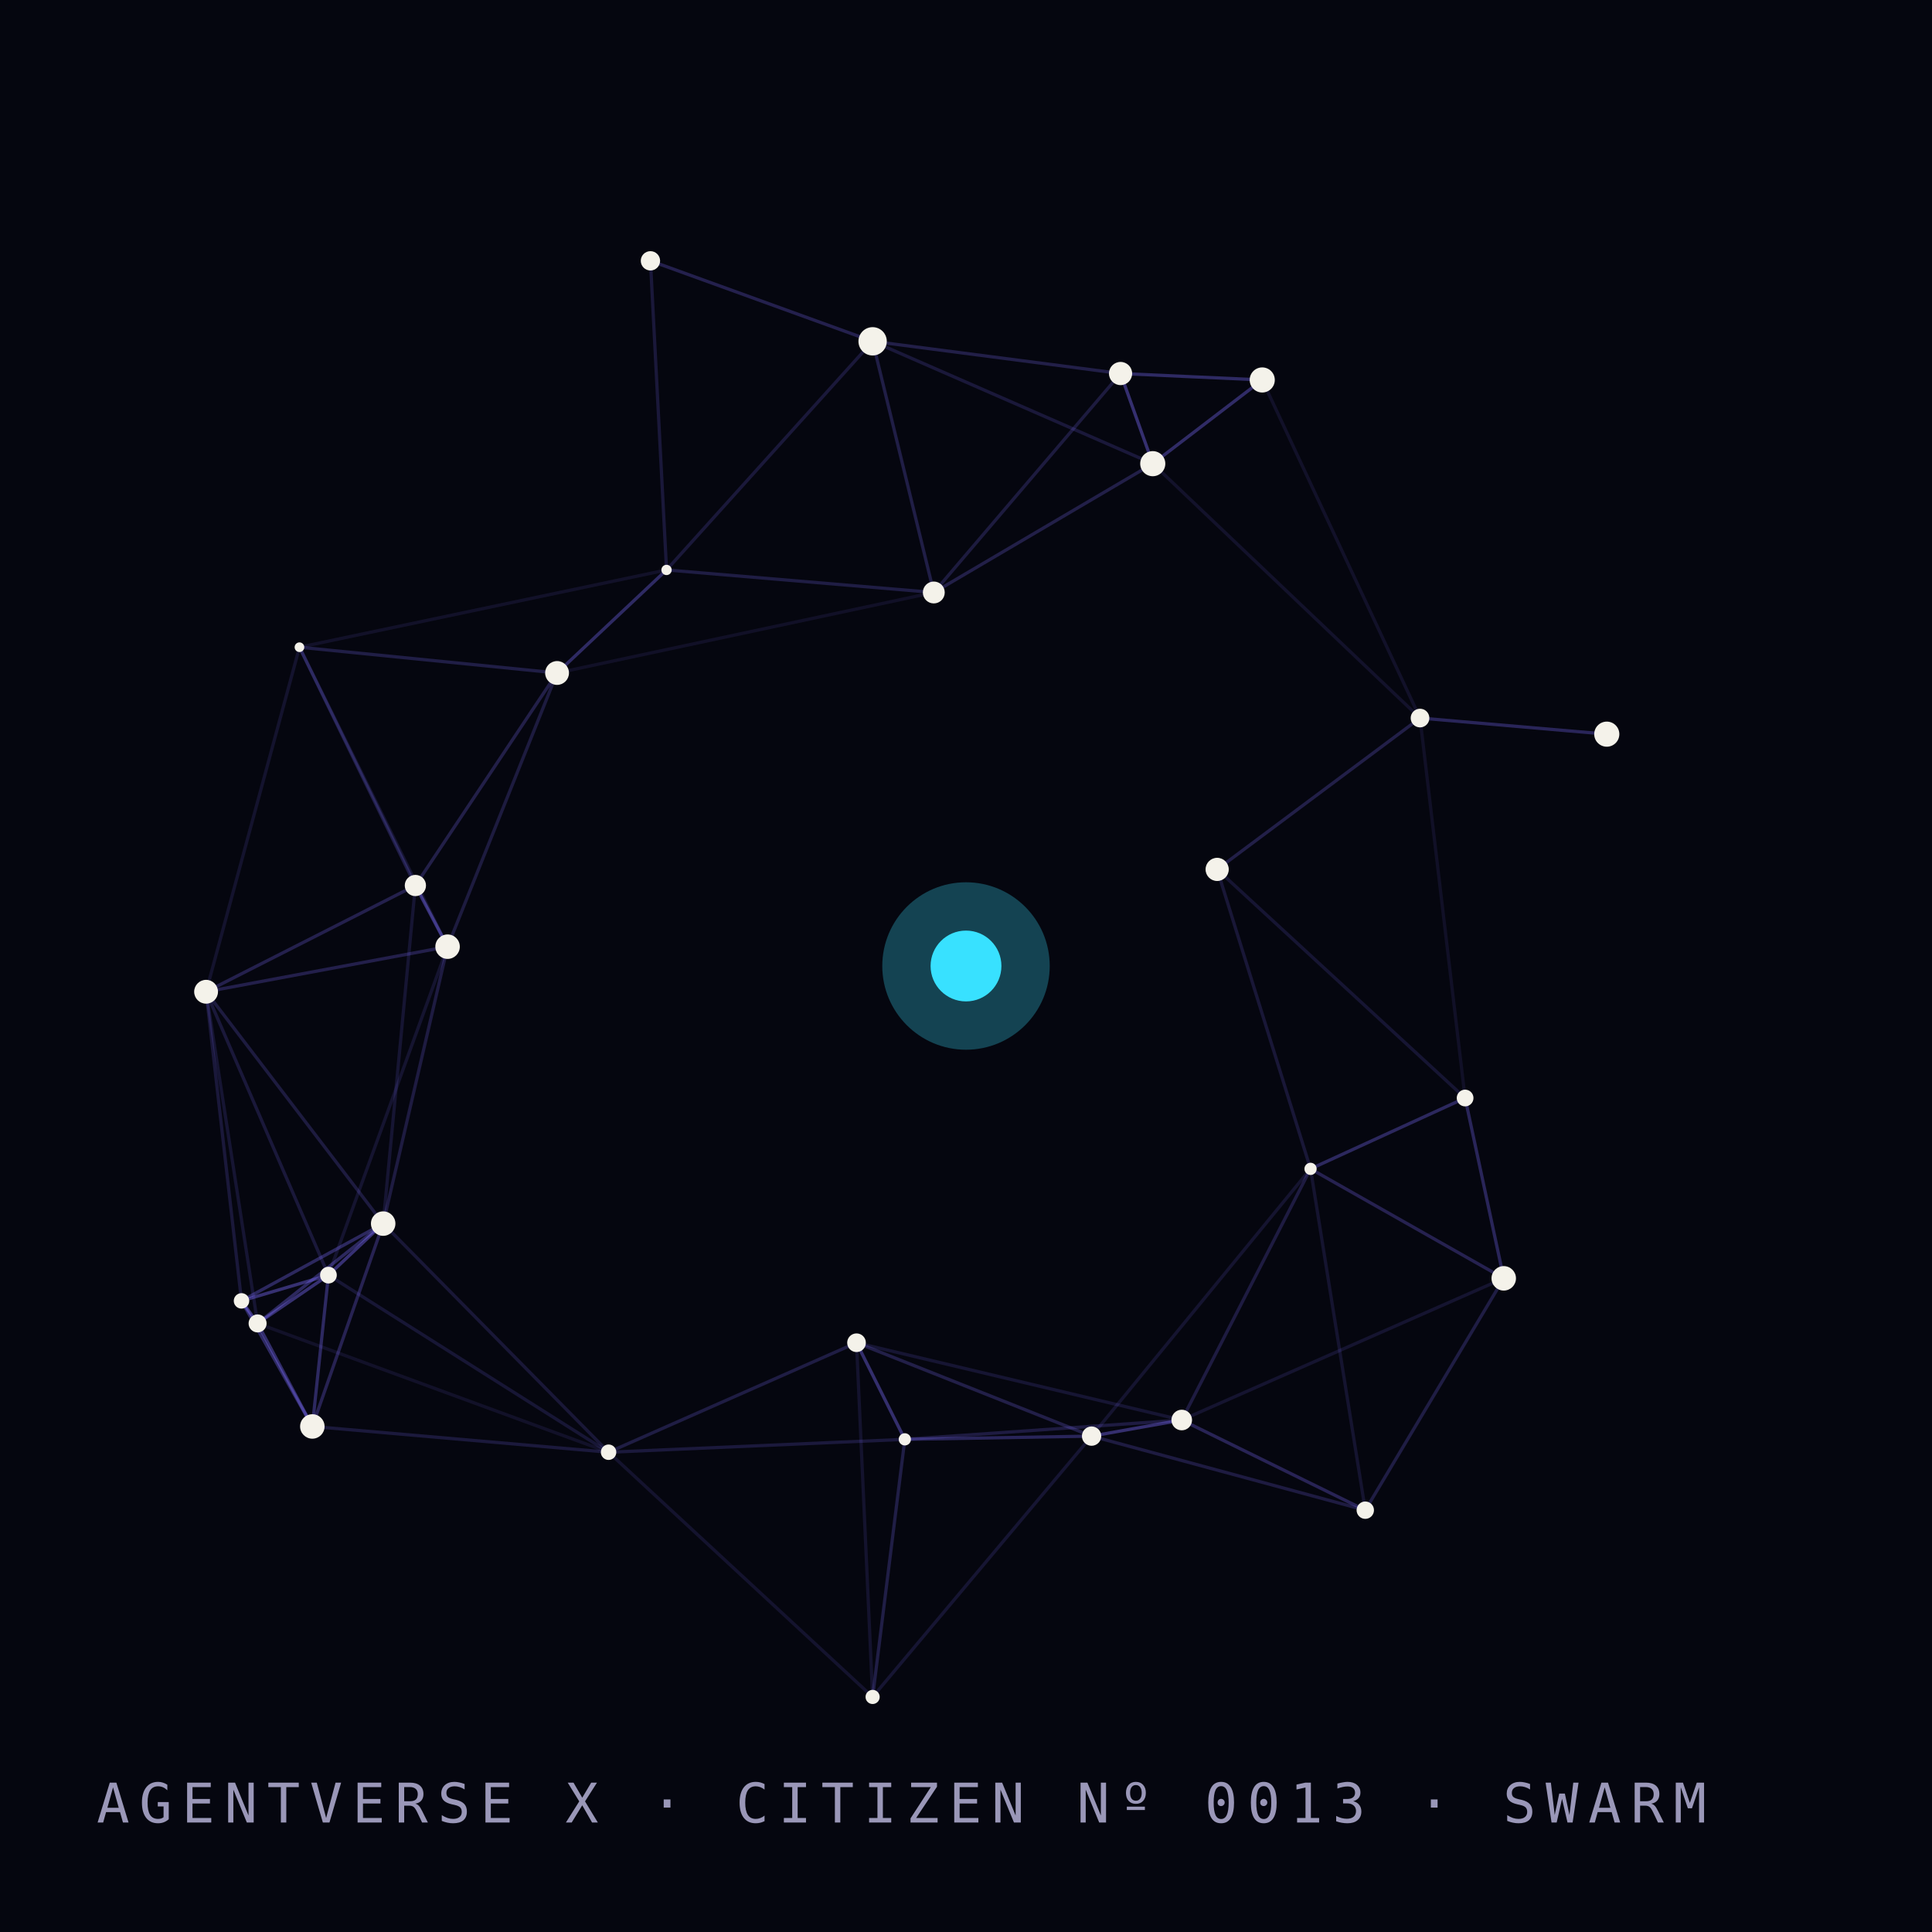
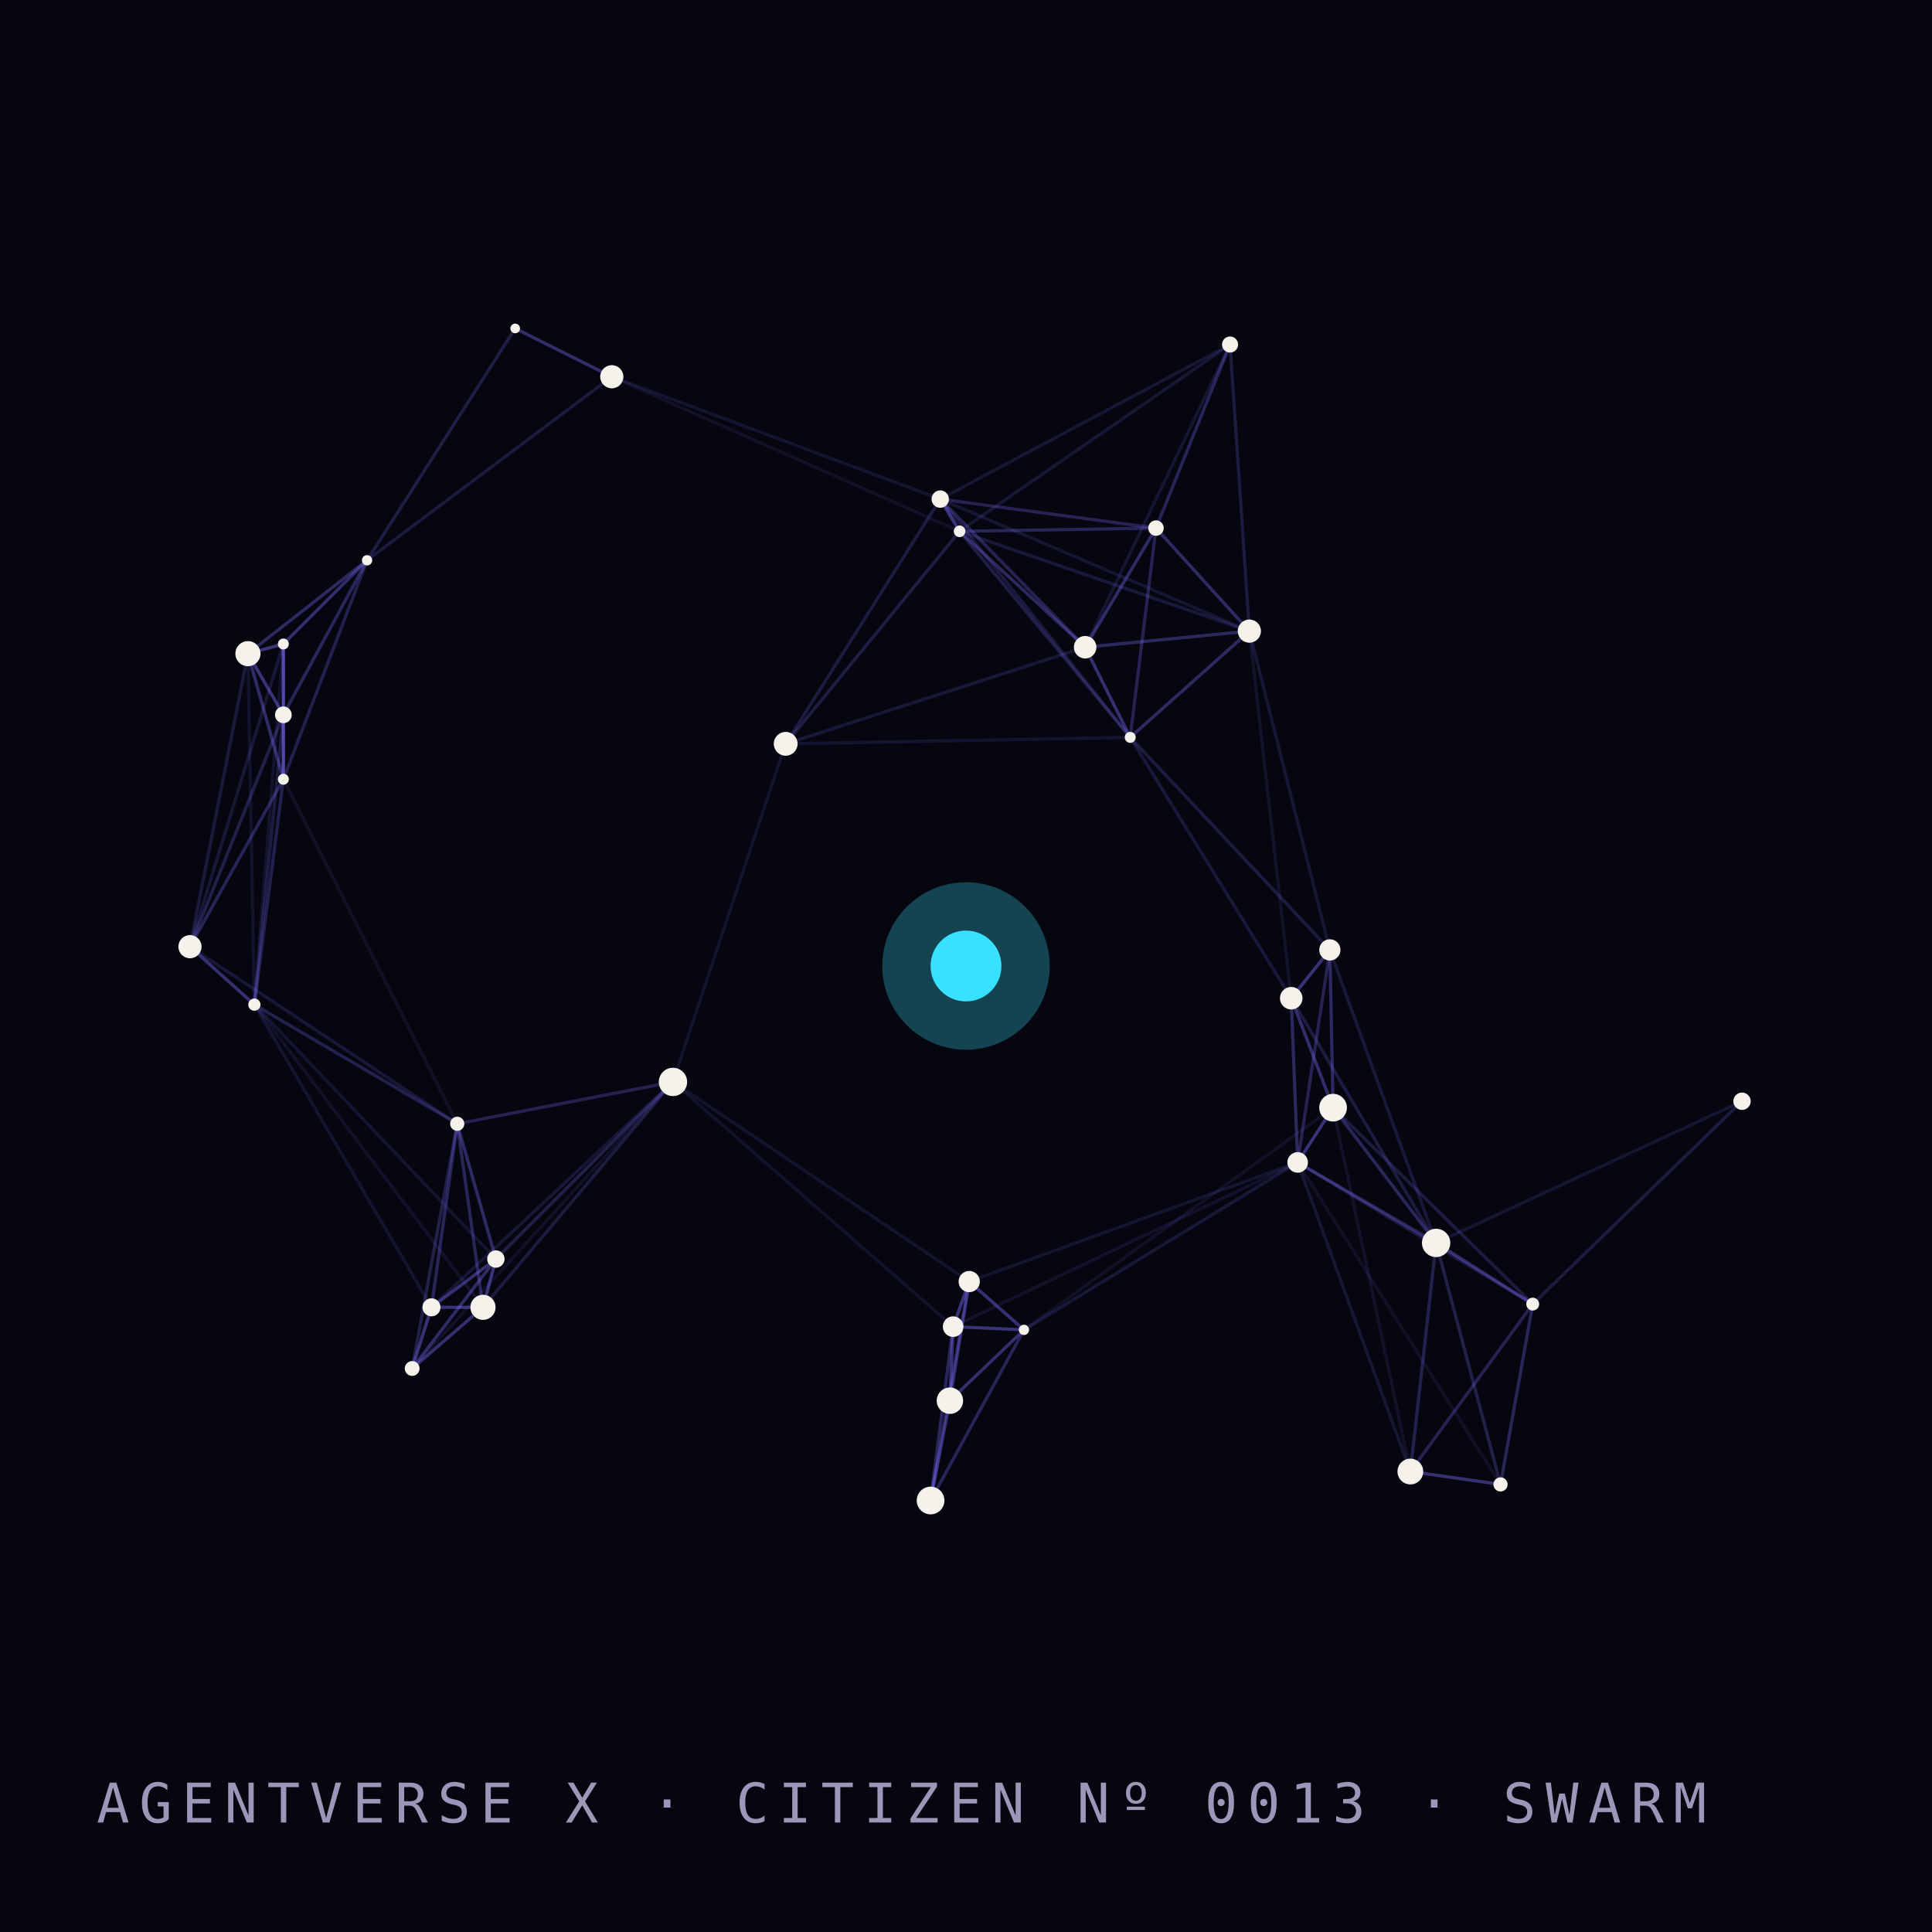
<svg xmlns="http://www.w3.org/2000/svg" width="600" height="600" viewBox="0 0 600 600">
  <rect width="600" height="600" fill="#05060f" />
-   <line x1="93" y1="201" x2="129" y2="275" stroke="#7c6cff" stroke-width="1" opacity="0.23" />
-   <line x1="93" y1="201" x2="139" y2="294" stroke="#7c6cff" stroke-width="1" opacity="0.15" />
-   <line x1="93" y1="201" x2="64" y2="308" stroke="#7c6cff" stroke-width="1" opacity="0.13" />
-   <line x1="93" y1="201" x2="207" y2="177" stroke="#7c6cff" stroke-width="1" opacity="0.11" />
-   <line x1="93" y1="201" x2="173" y2="209" stroke="#7c6cff" stroke-width="1" opacity="0.23" />
-   <line x1="392" y1="118" x2="441" y2="223" stroke="#7c6cff" stroke-width="1" opacity="0.11" />
-   <line x1="392" y1="118" x2="348" y2="116" stroke="#7c6cff" stroke-width="1" opacity="0.35" />
-   <line x1="392" y1="118" x2="358" y2="144" stroke="#7c6cff" stroke-width="1" opacity="0.36" />
-   <line x1="467" y1="397" x2="424" y2="469" stroke="#7c6cff" stroke-width="1" opacity="0.22" />
-   <line x1="467" y1="397" x2="367" y2="441" stroke="#7c6cff" stroke-width="1" opacity="0.14" />
-   <line x1="467" y1="397" x2="407" y2="363" stroke="#7c6cff" stroke-width="1" opacity="0.27" />
-   <line x1="467" y1="397" x2="455" y2="341" stroke="#7c6cff" stroke-width="1" opacity="0.31" />
-   <line x1="129" y1="275" x2="139" y2="294" stroke="#7c6cff" stroke-width="1" opacity="0.43" />
-   <line x1="129" y1="275" x2="64" y2="308" stroke="#7c6cff" stroke-width="1" opacity="0.26" />
-   <line x1="129" y1="275" x2="119" y2="380" stroke="#7c6cff" stroke-width="1" opacity="0.15" />
-   <line x1="129" y1="275" x2="173" y2="209" stroke="#7c6cff" stroke-width="1" opacity="0.24" />
-   <line x1="441" y1="223" x2="455" y2="341" stroke="#7c6cff" stroke-width="1" opacity="0.10" />
-   <line x1="441" y1="223" x2="358" y2="144" stroke="#7c6cff" stroke-width="1" opacity="0.12" />
-   <line x1="441" y1="223" x2="499" y2="228" stroke="#7c6cff" stroke-width="1" opacity="0.31" />
-   <line x1="441" y1="223" x2="378" y2="270" stroke="#7c6cff" stroke-width="1" opacity="0.24" />
-   <line x1="139" y1="294" x2="64" y2="308" stroke="#7c6cff" stroke-width="1" opacity="0.25" />
-   <line x1="139" y1="294" x2="102" y2="396" stroke="#7c6cff" stroke-width="1" opacity="0.14" />
-   <line x1="139" y1="294" x2="119" y2="380" stroke="#7c6cff" stroke-width="1" opacity="0.21" />
-   <line x1="139" y1="294" x2="173" y2="209" stroke="#7c6cff" stroke-width="1" opacity="0.20" />
-   <line x1="64" y1="308" x2="80" y2="411" stroke="#7c6cff" stroke-width="1" opacity="0.15" />
-   <line x1="64" y1="308" x2="102" y2="396" stroke="#7c6cff" stroke-width="1" opacity="0.18" />
-   <line x1="64" y1="308" x2="119" y2="380" stroke="#7c6cff" stroke-width="1" opacity="0.20" />
-   <line x1="64" y1="308" x2="75" y2="404" stroke="#7c6cff" stroke-width="1" opacity="0.18" />
-   <line x1="424" y1="469" x2="367" y2="441" stroke="#7c6cff" stroke-width="1" opacity="0.29" />
-   <line x1="424" y1="469" x2="339" y2="446" stroke="#7c6cff" stroke-width="1" opacity="0.21" />
-   <line x1="424" y1="469" x2="407" y2="363" stroke="#7c6cff" stroke-width="1" opacity="0.14" />
-   <line x1="266" y1="417" x2="367" y2="441" stroke="#7c6cff" stroke-width="1" opacity="0.15" />
-   <line x1="266" y1="417" x2="339" y2="446" stroke="#7c6cff" stroke-width="1" opacity="0.24" />
-   <line x1="266" y1="417" x2="271" y2="527" stroke="#7c6cff" stroke-width="1" opacity="0.13" />
-   <line x1="266" y1="417" x2="281" y2="447" stroke="#7c6cff" stroke-width="1" opacity="0.39" />
-   <line x1="266" y1="417" x2="189" y2="451" stroke="#7c6cff" stroke-width="1" opacity="0.22" />
-   <line x1="202" y1="81" x2="207" y2="177" stroke="#7c6cff" stroke-width="1" opacity="0.18" />
-   <line x1="202" y1="81" x2="271" y2="106" stroke="#7c6cff" stroke-width="1" opacity="0.26" />
-   <line x1="207" y1="177" x2="271" y2="106" stroke="#7c6cff" stroke-width="1" opacity="0.18" />
-   <line x1="207" y1="177" x2="173" y2="209" stroke="#7c6cff" stroke-width="1" opacity="0.35" />
-   <line x1="207" y1="177" x2="290" y2="184" stroke="#7c6cff" stroke-width="1" opacity="0.22" />
-   <line x1="367" y1="441" x2="339" y2="446" stroke="#7c6cff" stroke-width="1" opacity="0.40" />
-   <line x1="367" y1="441" x2="407" y2="363" stroke="#7c6cff" stroke-width="1" opacity="0.21" />
-   <line x1="367" y1="441" x2="281" y2="447" stroke="#7c6cff" stroke-width="1" opacity="0.21" />
-   <line x1="339" y1="446" x2="407" y2="363" stroke="#7c6cff" stroke-width="1" opacity="0.14" />
-   <line x1="339" y1="446" x2="271" y2="527" stroke="#7c6cff" stroke-width="1" opacity="0.15" />
-   <line x1="339" y1="446" x2="281" y2="447" stroke="#7c6cff" stroke-width="1" opacity="0.31" />
-   <line x1="80" y1="411" x2="97" y2="443" stroke="#7c6cff" stroke-width="1" opacity="0.38" />
-   <line x1="80" y1="411" x2="102" y2="396" stroke="#7c6cff" stroke-width="1" opacity="0.41" />
-   <line x1="80" y1="411" x2="119" y2="380" stroke="#7c6cff" stroke-width="1" opacity="0.33" />
-   <line x1="80" y1="411" x2="75" y2="404" stroke="#7c6cff" stroke-width="1" opacity="0.47" />
-   <line x1="80" y1="411" x2="189" y2="451" stroke="#7c6cff" stroke-width="1" opacity="0.11" />
-   <line x1="407" y1="363" x2="455" y2="341" stroke="#7c6cff" stroke-width="1" opacity="0.33" />
-   <line x1="407" y1="363" x2="378" y2="270" stroke="#7c6cff" stroke-width="1" opacity="0.17" />
-   <line x1="97" y1="443" x2="102" y2="396" stroke="#7c6cff" stroke-width="1" opacity="0.34" />
-   <line x1="97" y1="443" x2="119" y2="380" stroke="#7c6cff" stroke-width="1" opacity="0.28" />
-   <line x1="97" y1="443" x2="75" y2="404" stroke="#7c6cff" stroke-width="1" opacity="0.35" />
-   <line x1="97" y1="443" x2="189" y2="451" stroke="#7c6cff" stroke-width="1" opacity="0.19" />
-   <line x1="455" y1="341" x2="378" y2="270" stroke="#7c6cff" stroke-width="1" opacity="0.15" />
-   <line x1="102" y1="396" x2="119" y2="380" stroke="#7c6cff" stroke-width="1" opacity="0.42" />
-   <line x1="102" y1="396" x2="75" y2="404" stroke="#7c6cff" stroke-width="1" opacity="0.41" />
-   <line x1="102" y1="396" x2="189" y2="451" stroke="#7c6cff" stroke-width="1" opacity="0.16" />
-   <line x1="271" y1="106" x2="348" y2="116" stroke="#7c6cff" stroke-width="1" opacity="0.24" />
-   <line x1="271" y1="106" x2="358" y2="144" stroke="#7c6cff" stroke-width="1" opacity="0.18" />
-   <line x1="271" y1="106" x2="290" y2="184" stroke="#7c6cff" stroke-width="1" opacity="0.23" />
-   <line x1="348" y1="116" x2="358" y2="144" stroke="#7c6cff" stroke-width="1" opacity="0.40" />
-   <line x1="348" y1="116" x2="290" y2="184" stroke="#7c6cff" stroke-width="1" opacity="0.20" />
-   <line x1="271" y1="527" x2="281" y2="447" stroke="#7c6cff" stroke-width="1" opacity="0.23" />
-   <line x1="271" y1="527" x2="189" y2="451" stroke="#7c6cff" stroke-width="1" opacity="0.13" />
-   <line x1="358" y1="144" x2="290" y2="184" stroke="#7c6cff" stroke-width="1" opacity="0.24" />
-   <line x1="119" y1="380" x2="75" y2="404" stroke="#7c6cff" stroke-width="1" opacity="0.33" />
-   <line x1="119" y1="380" x2="189" y2="451" stroke="#7c6cff" stroke-width="1" opacity="0.17" />
-   <line x1="173" y1="209" x2="290" y2="184" stroke="#7c6cff" stroke-width="1" opacity="0.10" />
-   <line x1="281" y1="447" x2="189" y2="451" stroke="#7c6cff" stroke-width="1" opacity="0.19" />
-   <circle cx="93" cy="201" r="1.5" fill="#f4f2ea" />
-   <circle cx="392" cy="118" r="3.9" fill="#f4f2ea" />
-   <circle cx="467" cy="397" r="3.8" fill="#f4f2ea" />
-   <circle cx="129" cy="275" r="3.3" fill="#f4f2ea" />
-   <circle cx="441" cy="223" r="2.9" fill="#f4f2ea" />
-   <circle cx="139" cy="294" r="3.8" fill="#f4f2ea" />
-   <circle cx="64" cy="308" r="3.7" fill="#f4f2ea" />
-   <circle cx="424" cy="469" r="2.7" fill="#f4f2ea" />
-   <circle cx="266" cy="417" r="2.9" fill="#f4f2ea" />
-   <circle cx="202" cy="81" r="3.0" fill="#f4f2ea" />
-   <circle cx="207" cy="177" r="1.6" fill="#f4f2ea" />
-   <circle cx="367" cy="441" r="3.2" fill="#f4f2ea" />
-   <circle cx="339" cy="446" r="3.0" fill="#f4f2ea" />
-   <circle cx="80" cy="411" r="2.8" fill="#f4f2ea" />
-   <circle cx="407" cy="363" r="1.9" fill="#f4f2ea" />
-   <circle cx="97" cy="443" r="3.8" fill="#f4f2ea" />
-   <circle cx="455" cy="341" r="2.6" fill="#f4f2ea" />
-   <circle cx="102" cy="396" r="2.6" fill="#f4f2ea" />
-   <circle cx="271" cy="106" r="4.4" fill="#f4f2ea" />
-   <circle cx="348" cy="116" r="3.6" fill="#f4f2ea" />
-   <circle cx="271" cy="527" r="2.2" fill="#f4f2ea" />
-   <circle cx="358" cy="144" r="3.9" fill="#f4f2ea" />
-   <circle cx="119" cy="380" r="3.8" fill="#f4f2ea" />
-   <circle cx="499" cy="228" r="3.9" fill="#f4f2ea" />
-   <circle cx="173" cy="209" r="3.7" fill="#f4f2ea" />
-   <circle cx="75" cy="404" r="2.4" fill="#f4f2ea" />
-   <circle cx="290" cy="184" r="3.4" fill="#f4f2ea" />
-   <circle cx="378" cy="270" r="3.6" fill="#f4f2ea" />
-   <circle cx="281" cy="447" r="1.9" fill="#f4f2ea" />
-   <circle cx="189" cy="451" r="2.4" fill="#f4f2ea" />
+   <line x1="128" y1="425" x2="209" y2="336" stroke="#7c6cff" stroke-width="1" opacity="0.10" />
+   <line x1="128" y1="425" x2="154" y2="391" stroke="#7c6cff" stroke-width="1" opacity="0.36" />
+   <line x1="128" y1="425" x2="150" y2="406" stroke="#7c6cff" stroke-width="1" opacity="0.40" />
+   <line x1="128" y1="425" x2="142" y2="349" stroke="#7c6cff" stroke-width="1" opacity="0.24" />
+   <line x1="128" y1="425" x2="134" y2="406" stroke="#7c6cff" stroke-width="1" opacity="0.43" />
+   <line x1="414" y1="344" x2="401" y2="310" stroke="#7c6cff" stroke-width="1" opacity="0.38" />
+   <line x1="414" y1="344" x2="318" y2="413" stroke="#7c6cff" stroke-width="1" opacity="0.10" />
+   <line x1="414" y1="344" x2="438" y2="457" stroke="#7c6cff" stroke-width="1" opacity="0.11" />
+   <line x1="414" y1="344" x2="476" y2="405" stroke="#7c6cff" stroke-width="1" opacity="0.21" />
+   <line x1="414" y1="344" x2="446" y2="386" stroke="#7c6cff" stroke-width="1" opacity="0.32" />
+   <line x1="414" y1="344" x2="403" y2="361" stroke="#7c6cff" stroke-width="1" opacity="0.43" />
+   <line x1="414" y1="344" x2="413" y2="295" stroke="#7c6cff" stroke-width="1" opacity="0.34" />
+   <line x1="401" y1="310" x2="351" y2="229" stroke="#7c6cff" stroke-width="1" opacity="0.18" />
+   <line x1="401" y1="310" x2="446" y2="386" stroke="#7c6cff" stroke-width="1" opacity="0.21" />
+   <line x1="401" y1="310" x2="403" y2="361" stroke="#7c6cff" stroke-width="1" opacity="0.33" />
+   <line x1="401" y1="310" x2="388" y2="196" stroke="#7c6cff" stroke-width="1" opacity="0.12" />
+   <line x1="401" y1="310" x2="413" y2="295" stroke="#7c6cff" stroke-width="1" opacity="0.44" />
+   <line x1="296" y1="412" x2="301" y2="398" stroke="#7c6cff" stroke-width="1" opacity="0.45" />
+   <line x1="296" y1="412" x2="289" y2="466" stroke="#7c6cff" stroke-width="1" opacity="0.32" />
+   <line x1="296" y1="412" x2="295" y2="435" stroke="#7c6cff" stroke-width="1" opacity="0.42" />
+   <line x1="296" y1="412" x2="318" y2="413" stroke="#7c6cff" stroke-width="1" opacity="0.43" />
+   <line x1="296" y1="412" x2="209" y2="336" stroke="#7c6cff" stroke-width="1" opacity="0.12" />
+   <line x1="296" y1="412" x2="403" y2="361" stroke="#7c6cff" stroke-width="1" opacity="0.11" />
+   <line x1="114" y1="174" x2="88" y2="242" stroke="#7c6cff" stroke-width="1" opacity="0.26" />
+   <line x1="114" y1="174" x2="88" y2="200" stroke="#7c6cff" stroke-width="1" opacity="0.38" />
+   <line x1="114" y1="174" x2="190" y2="117" stroke="#7c6cff" stroke-width="1" opacity="0.19" />
+   <line x1="114" y1="174" x2="77" y2="203" stroke="#7c6cff" stroke-width="1" opacity="0.34" />
+   <line x1="114" y1="174" x2="88" y2="222" stroke="#7c6cff" stroke-width="1" opacity="0.32" />
+   <line x1="114" y1="174" x2="160" y2="102" stroke="#7c6cff" stroke-width="1" opacity="0.22" />
+   <line x1="301" y1="398" x2="289" y2="466" stroke="#7c6cff" stroke-width="1" opacity="0.27" />
+   <line x1="301" y1="398" x2="295" y2="435" stroke="#7c6cff" stroke-width="1" opacity="0.37" />
+   <line x1="301" y1="398" x2="318" y2="413" stroke="#7c6cff" stroke-width="1" opacity="0.42" />
+   <line x1="301" y1="398" x2="209" y2="336" stroke="#7c6cff" stroke-width="1" opacity="0.13" />
+   <line x1="301" y1="398" x2="403" y2="361" stroke="#7c6cff" stroke-width="1" opacity="0.14" />
+   <line x1="466" y1="461" x2="438" y2="457" stroke="#7c6cff" stroke-width="1" opacity="0.41" />
+   <line x1="466" y1="461" x2="476" y2="405" stroke="#7c6cff" stroke-width="1" opacity="0.31" />
+   <line x1="466" y1="461" x2="446" y2="386" stroke="#7c6cff" stroke-width="1" opacity="0.24" />
+   <line x1="466" y1="461" x2="403" y2="361" stroke="#7c6cff" stroke-width="1" opacity="0.10" />
+   <line x1="289" y1="466" x2="295" y2="435" stroke="#7c6cff" stroke-width="1" opacity="0.39" />
+   <line x1="289" y1="466" x2="318" y2="413" stroke="#7c6cff" stroke-width="1" opacity="0.30" />
+   <line x1="88" y1="242" x2="88" y2="200" stroke="#7c6cff" stroke-width="1" opacity="0.36" />
+   <line x1="88" y1="242" x2="79" y2="312" stroke="#7c6cff" stroke-width="1" opacity="0.26" />
+   <line x1="88" y1="242" x2="77" y2="203" stroke="#7c6cff" stroke-width="1" opacity="0.36" />
+   <line x1="88" y1="242" x2="142" y2="349" stroke="#7c6cff" stroke-width="1" opacity="0.10" />
+   <line x1="88" y1="242" x2="59" y2="294" stroke="#7c6cff" stroke-width="1" opacity="0.30" />
+   <line x1="88" y1="242" x2="88" y2="222" stroke="#7c6cff" stroke-width="1" opacity="0.43" />
+   <line x1="295" y1="435" x2="318" y2="413" stroke="#7c6cff" stroke-width="1" opacity="0.39" />
+   <line x1="88" y1="200" x2="79" y2="312" stroke="#7c6cff" stroke-width="1" opacity="0.13" />
+   <line x1="88" y1="200" x2="77" y2="203" stroke="#7c6cff" stroke-width="1" opacity="0.46" />
+   <line x1="88" y1="200" x2="59" y2="294" stroke="#7c6cff" stroke-width="1" opacity="0.17" />
+   <line x1="88" y1="200" x2="88" y2="222" stroke="#7c6cff" stroke-width="1" opacity="0.43" />
+   <line x1="541" y1="342" x2="476" y2="405" stroke="#7c6cff" stroke-width="1" opacity="0.20" />
+   <line x1="541" y1="342" x2="446" y2="386" stroke="#7c6cff" stroke-width="1" opacity="0.15" />
+   <line x1="318" y1="413" x2="403" y2="361" stroke="#7c6cff" stroke-width="1" opacity="0.17" />
+   <line x1="209" y1="336" x2="154" y2="391" stroke="#7c6cff" stroke-width="1" opacity="0.24" />
+   <line x1="209" y1="336" x2="150" y2="406" stroke="#7c6cff" stroke-width="1" opacity="0.20" />
+   <line x1="209" y1="336" x2="142" y2="349" stroke="#7c6cff" stroke-width="1" opacity="0.27" />
+   <line x1="209" y1="336" x2="244" y2="231" stroke="#7c6cff" stroke-width="1" opacity="0.13" />
+   <line x1="209" y1="336" x2="134" y2="406" stroke="#7c6cff" stroke-width="1" opacity="0.16" />
+   <line x1="154" y1="391" x2="79" y2="312" stroke="#7c6cff" stroke-width="1" opacity="0.14" />
+   <line x1="154" y1="391" x2="150" y2="406" stroke="#7c6cff" stroke-width="1" opacity="0.45" />
+   <line x1="154" y1="391" x2="142" y2="349" stroke="#7c6cff" stroke-width="1" opacity="0.35" />
+   <line x1="154" y1="391" x2="134" y2="406" stroke="#7c6cff" stroke-width="1" opacity="0.41" />
+   <line x1="351" y1="229" x2="292" y2="155" stroke="#7c6cff" stroke-width="1" opacity="0.19" />
+   <line x1="351" y1="229" x2="298" y2="165" stroke="#7c6cff" stroke-width="1" opacity="0.23" />
+   <line x1="351" y1="229" x2="359" y2="164" stroke="#7c6cff" stroke-width="1" opacity="0.28" />
+   <line x1="351" y1="229" x2="244" y2="231" stroke="#7c6cff" stroke-width="1" opacity="0.14" />
+   <line x1="351" y1="229" x2="388" y2="196" stroke="#7c6cff" stroke-width="1" opacity="0.34" />
+   <line x1="351" y1="229" x2="337" y2="201" stroke="#7c6cff" stroke-width="1" opacity="0.40" />
+   <line x1="351" y1="229" x2="413" y2="295" stroke="#7c6cff" stroke-width="1" opacity="0.20" />
+   <line x1="292" y1="155" x2="190" y2="117" stroke="#7c6cff" stroke-width="1" opacity="0.14" />
+   <line x1="292" y1="155" x2="298" y2="165" stroke="#7c6cff" stroke-width="1" opacity="0.46" />
+   <line x1="292" y1="155" x2="382" y2="107" stroke="#7c6cff" stroke-width="1" opacity="0.16" />
+   <line x1="292" y1="155" x2="359" y2="164" stroke="#7c6cff" stroke-width="1" opacity="0.28" />
+   <line x1="292" y1="155" x2="244" y2="231" stroke="#7c6cff" stroke-width="1" opacity="0.20" />
+   <line x1="292" y1="155" x2="388" y2="196" stroke="#7c6cff" stroke-width="1" opacity="0.15" />
+   <line x1="292" y1="155" x2="337" y2="201" stroke="#7c6cff" stroke-width="1" opacity="0.28" />
+   <line x1="438" y1="457" x2="476" y2="405" stroke="#7c6cff" stroke-width="1" opacity="0.28" />
+   <line x1="438" y1="457" x2="446" y2="386" stroke="#7c6cff" stroke-width="1" opacity="0.26" />
+   <line x1="438" y1="457" x2="403" y2="361" stroke="#7c6cff" stroke-width="1" opacity="0.16" />
+   <line x1="190" y1="117" x2="298" y2="165" stroke="#7c6cff" stroke-width="1" opacity="0.10" />
+   <line x1="190" y1="117" x2="160" y2="102" stroke="#7c6cff" stroke-width="1" opacity="0.39" />
+   <line x1="298" y1="165" x2="382" y2="107" stroke="#7c6cff" stroke-width="1" opacity="0.16" />
+   <line x1="298" y1="165" x2="359" y2="164" stroke="#7c6cff" stroke-width="1" opacity="0.30" />
+   <line x1="298" y1="165" x2="244" y2="231" stroke="#7c6cff" stroke-width="1" opacity="0.22" />
+   <line x1="298" y1="165" x2="388" y2="196" stroke="#7c6cff" stroke-width="1" opacity="0.18" />
+   <line x1="298" y1="165" x2="337" y2="201" stroke="#7c6cff" stroke-width="1" opacity="0.33" />
+   <line x1="476" y1="405" x2="446" y2="386" stroke="#7c6cff" stroke-width="1" opacity="0.38" />
+   <line x1="476" y1="405" x2="403" y2="361" stroke="#7c6cff" stroke-width="1" opacity="0.21" />
+   <line x1="79" y1="312" x2="77" y2="203" stroke="#7c6cff" stroke-width="1" opacity="0.13" />
+   <line x1="79" y1="312" x2="150" y2="406" stroke="#7c6cff" stroke-width="1" opacity="0.11" />
+   <line x1="79" y1="312" x2="142" y2="349" stroke="#7c6cff" stroke-width="1" opacity="0.26" />
+   <line x1="79" y1="312" x2="59" y2="294" stroke="#7c6cff" stroke-width="1" opacity="0.41" />
+   <line x1="79" y1="312" x2="88" y2="222" stroke="#7c6cff" stroke-width="1" opacity="0.20" />
+   <line x1="79" y1="312" x2="134" y2="406" stroke="#7c6cff" stroke-width="1" opacity="0.14" />
+   <line x1="77" y1="203" x2="59" y2="294" stroke="#7c6cff" stroke-width="1" opacity="0.19" />
+   <line x1="77" y1="203" x2="88" y2="222" stroke="#7c6cff" stroke-width="1" opacity="0.43" />
+   <line x1="150" y1="406" x2="142" y2="349" stroke="#7c6cff" stroke-width="1" opacity="0.31" />
+   <line x1="150" y1="406" x2="134" y2="406" stroke="#7c6cff" stroke-width="1" opacity="0.44" />
+   <line x1="446" y1="386" x2="403" y2="361" stroke="#7c6cff" stroke-width="1" opacity="0.33" />
+   <line x1="446" y1="386" x2="413" y2="295" stroke="#7c6cff" stroke-width="1" opacity="0.18" />
+   <line x1="382" y1="107" x2="359" y2="164" stroke="#7c6cff" stroke-width="1" opacity="0.30" />
+   <line x1="382" y1="107" x2="388" y2="196" stroke="#7c6cff" stroke-width="1" opacity="0.20" />
+   <line x1="382" y1="107" x2="337" y2="201" stroke="#7c6cff" stroke-width="1" opacity="0.15" />
+   <line x1="359" y1="164" x2="388" y2="196" stroke="#7c6cff" stroke-width="1" opacity="0.35" />
+   <line x1="359" y1="164" x2="337" y2="201" stroke="#7c6cff" stroke-width="1" opacity="0.36" />
+   <line x1="142" y1="349" x2="59" y2="294" stroke="#7c6cff" stroke-width="1" opacity="0.17" />
+   <line x1="142" y1="349" x2="134" y2="406" stroke="#7c6cff" stroke-width="1" opacity="0.31" />
+   <line x1="59" y1="294" x2="88" y2="222" stroke="#7c6cff" stroke-width="1" opacity="0.24" />
+   <line x1="403" y1="361" x2="413" y2="295" stroke="#7c6cff" stroke-width="1" opacity="0.28" />
+   <line x1="244" y1="231" x2="337" y2="201" stroke="#7c6cff" stroke-width="1" opacity="0.17" />
+   <line x1="388" y1="196" x2="337" y2="201" stroke="#7c6cff" stroke-width="1" opacity="0.33" />
+   <line x1="388" y1="196" x2="413" y2="295" stroke="#7c6cff" stroke-width="1" opacity="0.16" />
+   <circle cx="128" cy="425" r="2.3" fill="#f4f2ea" />
+   <circle cx="414" cy="344" r="4.3" fill="#f4f2ea" />
+   <circle cx="401" cy="310" r="3.5" fill="#f4f2ea" />
+   <circle cx="296" cy="412" r="3.2" fill="#f4f2ea" />
+   <circle cx="114" cy="174" r="1.6" fill="#f4f2ea" />
+   <circle cx="301" cy="398" r="3.3" fill="#f4f2ea" />
+   <circle cx="466" cy="461" r="2.2" fill="#f4f2ea" />
+   <circle cx="289" cy="466" r="4.3" fill="#f4f2ea" />
+   <circle cx="88" cy="242" r="1.7" fill="#f4f2ea" />
+   <circle cx="295" cy="435" r="4.1" fill="#f4f2ea" />
+   <circle cx="88" cy="200" r="1.7" fill="#f4f2ea" />
+   <circle cx="541" cy="342" r="2.7" fill="#f4f2ea" />
+   <circle cx="318" cy="413" r="1.6" fill="#f4f2ea" />
+   <circle cx="209" cy="336" r="4.4" fill="#f4f2ea" />
+   <circle cx="154" cy="391" r="2.7" fill="#f4f2ea" />
+   <circle cx="351" cy="229" r="1.7" fill="#f4f2ea" />
+   <circle cx="292" cy="155" r="2.7" fill="#f4f2ea" />
+   <circle cx="438" cy="457" r="4.0" fill="#f4f2ea" />
+   <circle cx="190" cy="117" r="3.6" fill="#f4f2ea" />
+   <circle cx="298" cy="165" r="1.8" fill="#f4f2ea" />
+   <circle cx="476" cy="405" r="2.0" fill="#f4f2ea" />
+   <circle cx="79" cy="312" r="1.9" fill="#f4f2ea" />
+   <circle cx="77" cy="203" r="3.9" fill="#f4f2ea" />
+   <circle cx="150" cy="406" r="3.9" fill="#f4f2ea" />
+   <circle cx="446" cy="386" r="4.4" fill="#f4f2ea" />
+   <circle cx="382" cy="107" r="2.5" fill="#f4f2ea" />
+   <circle cx="359" cy="164" r="2.4" fill="#f4f2ea" />
+   <circle cx="142" cy="349" r="2.2" fill="#f4f2ea" />
+   <circle cx="59" cy="294" r="3.6" fill="#f4f2ea" />
+   <circle cx="403" cy="361" r="3.2" fill="#f4f2ea" />
+   <circle cx="88" cy="222" r="2.6" fill="#f4f2ea" />
+   <circle cx="244" cy="231" r="3.7" fill="#f4f2ea" />
+   <circle cx="388" cy="196" r="3.6" fill="#f4f2ea" />
+   <circle cx="337" cy="201" r="3.5" fill="#f4f2ea" />
+   <circle cx="134" cy="406" r="2.8" fill="#f4f2ea" />
+   <circle cx="160" cy="102" r="1.5" fill="#f4f2ea" />
+   <circle cx="413" cy="295" r="3.3" fill="#f4f2ea" />
  <circle cx="300" cy="300" r="26" fill="#38e1ff" opacity=".28" />
  <circle cx="300" cy="300" r="11" fill="#38e1ff" />
  <text x="30" y="566" font-family="monospace" font-size="17" fill="#9a97b8" letter-spacing="3">AGENTVERSE X · CITIZEN Nº 0013 · SWARM</text>
</svg>
